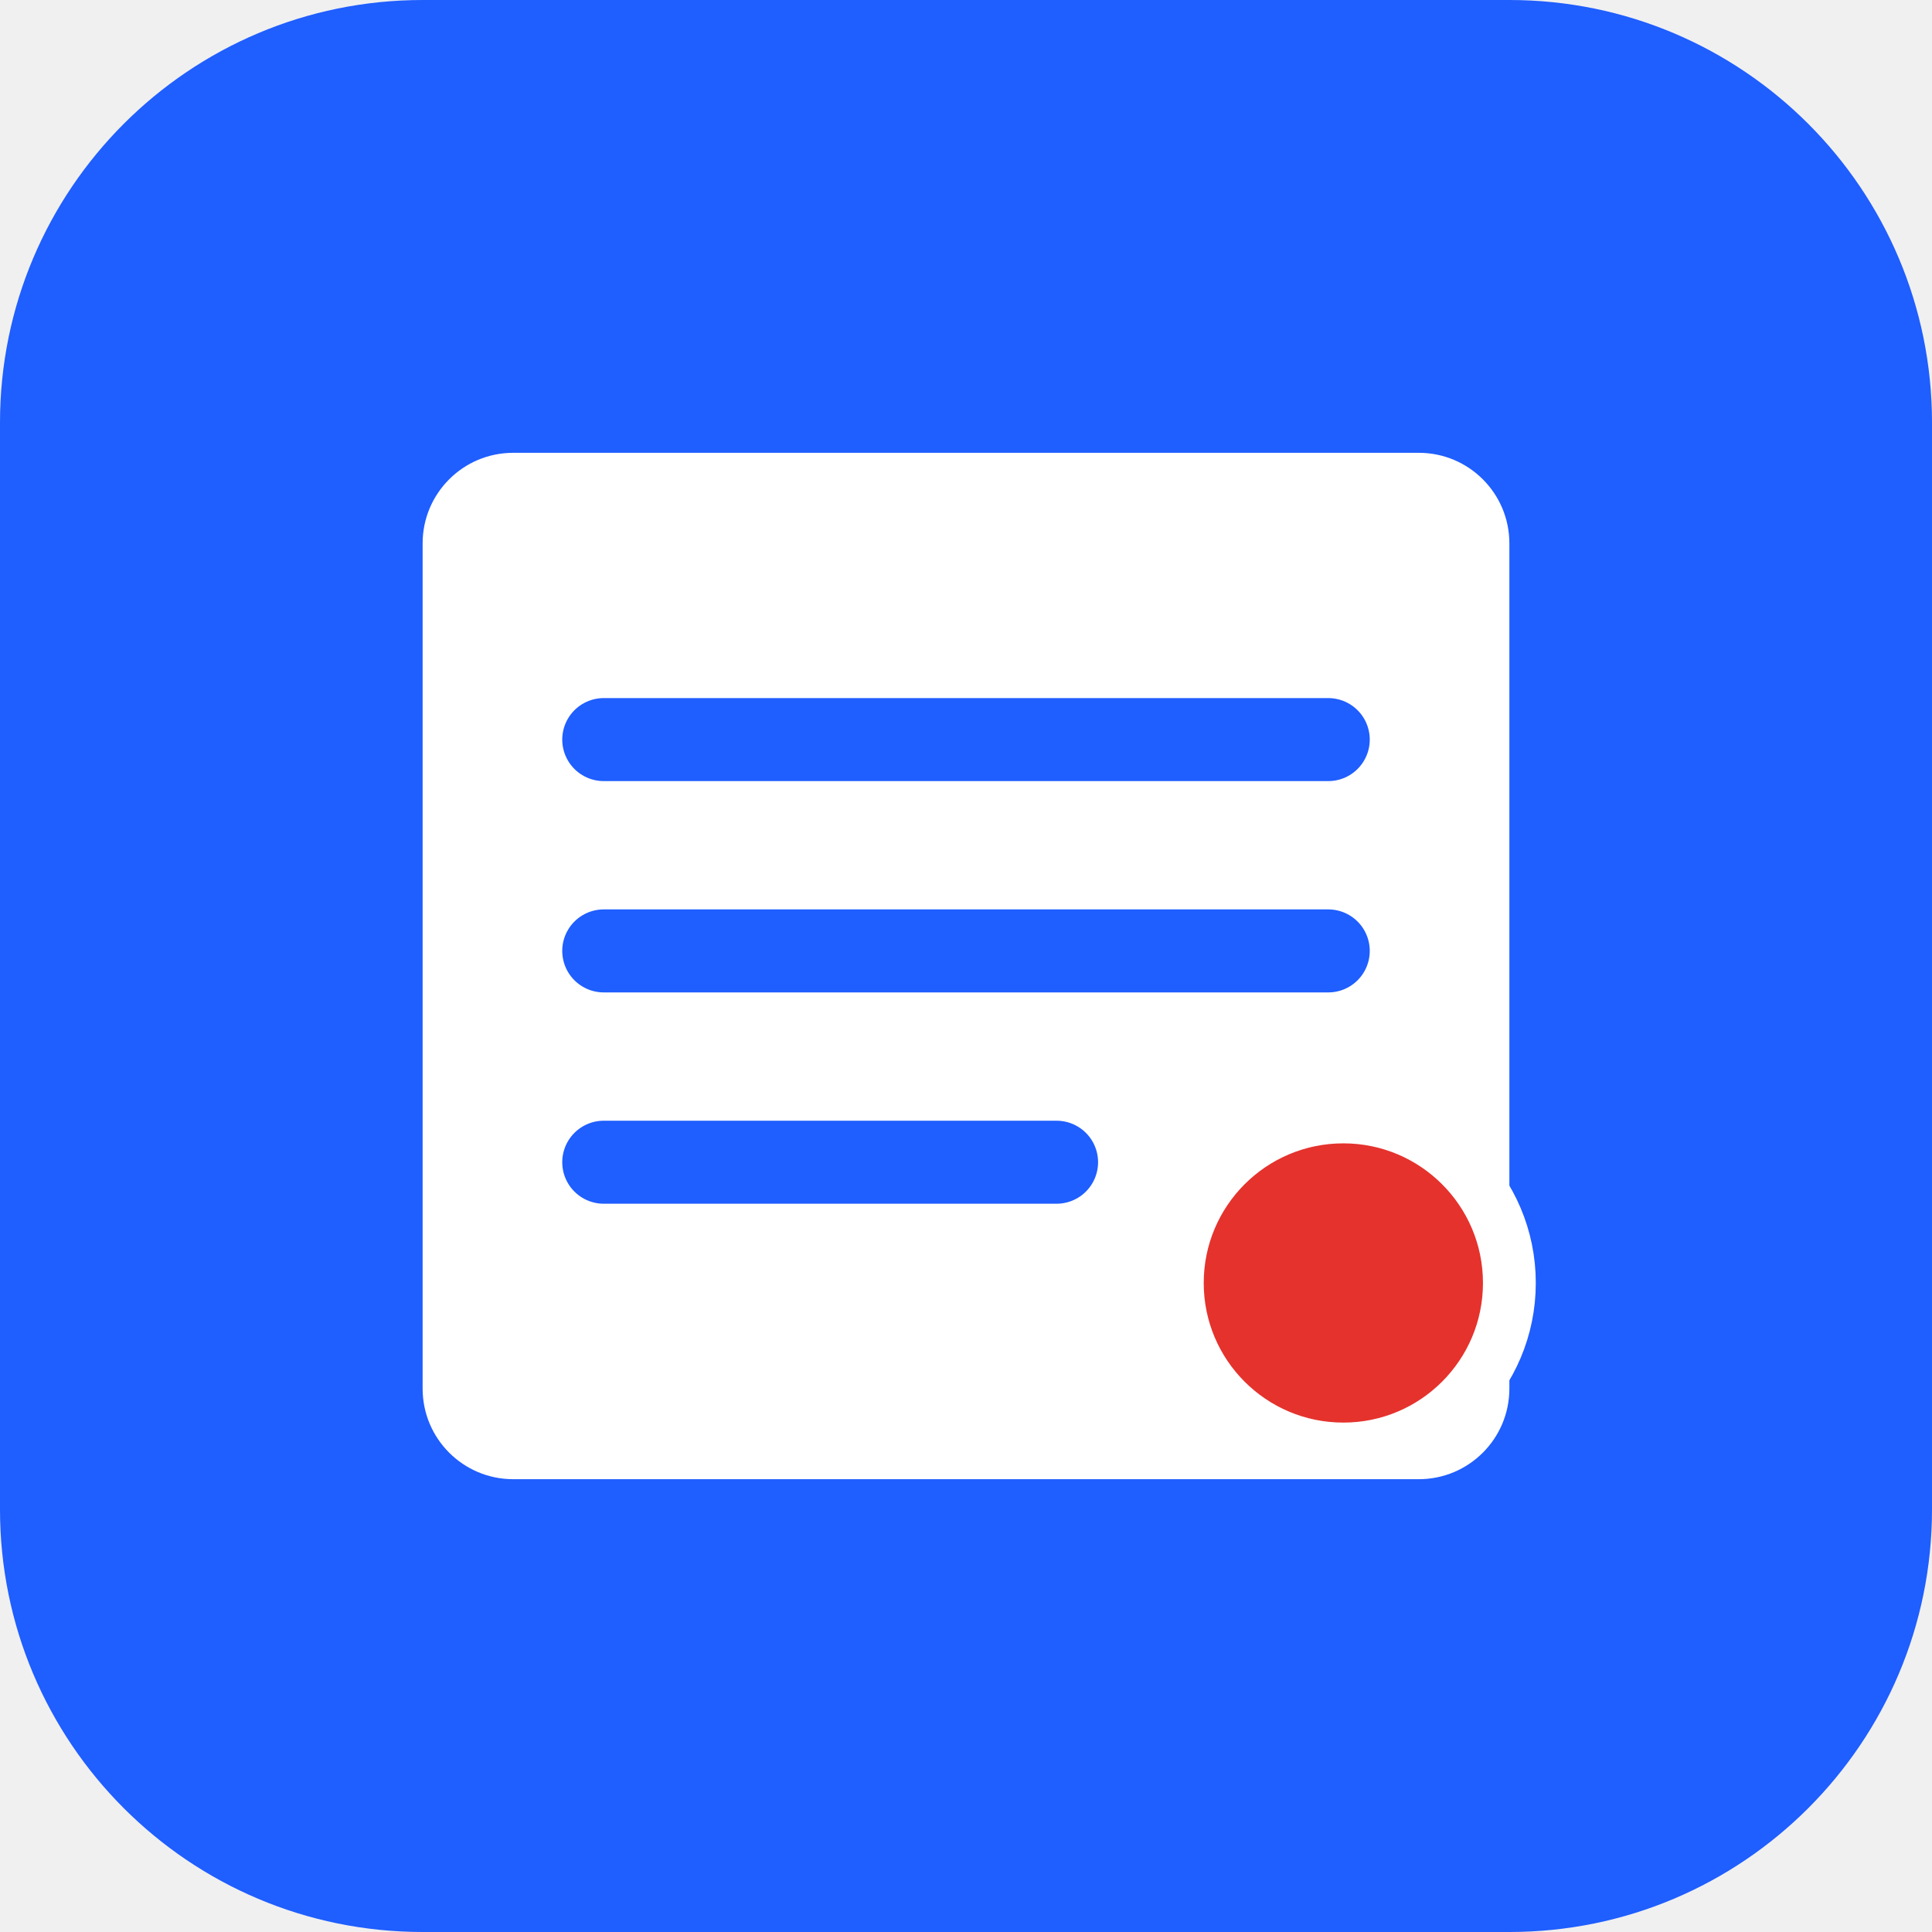
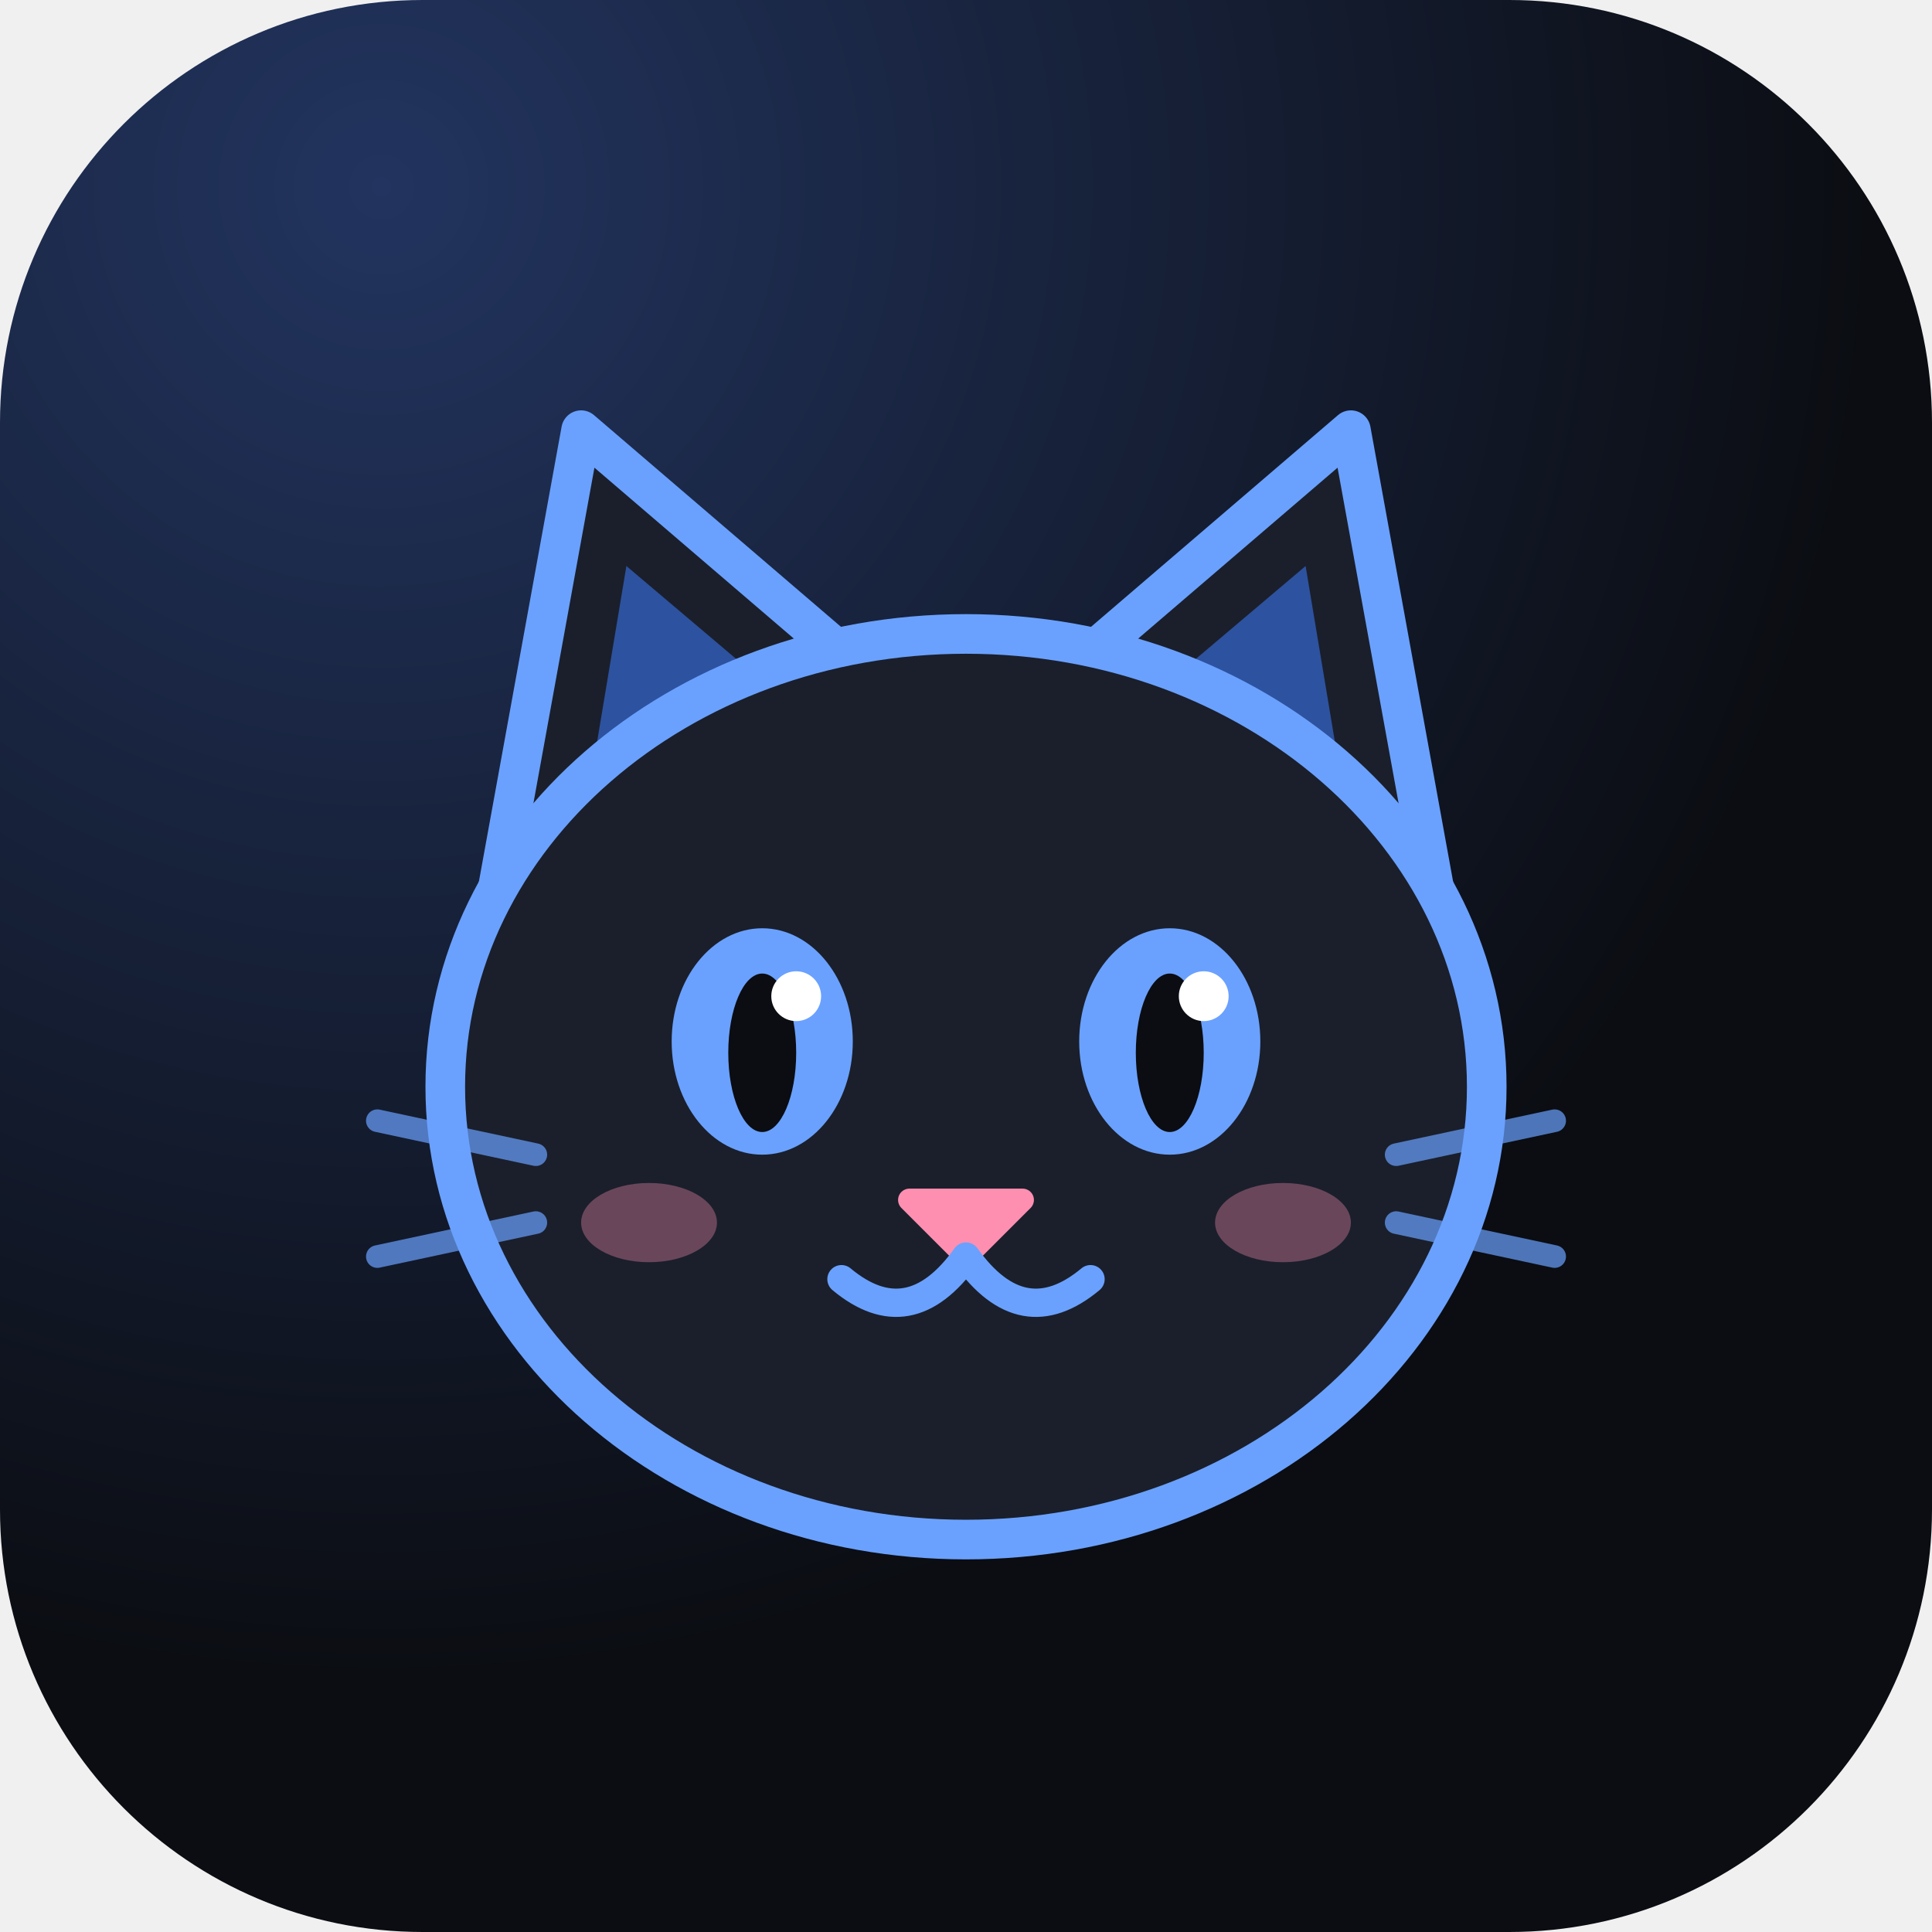
<svg xmlns="http://www.w3.org/2000/svg" viewBox="0 0 512 512">
-   <rect width="512" height="512" rx="112" fill="#1f5eff" />
-   <rect x="112" y="120" width="288" height="272" rx="24" fill="#fff" />
-   <path d="M160 196h192M160 252h192M160 308h120" stroke="#1f5eff" stroke-width="22" stroke-linecap="round" />
-   <circle cx="356" cy="340" r="44" fill="#e5322d" stroke="#fff" stroke-width="14" />
+   <defs>
+     <radialGradient id="g" cx="0.2" cy="0.1" r="1.1">
+       <stop offset="0" stop-color="#22345f" />
+       <stop offset="0.7" stop-color="#0b0d12" />
+     </radialGradient>
+   </defs>
+   <rect width="512" height="512" rx="112" fill="url(#g)" />
+   <svg x="76" y="96" width="360" height="330" viewBox="0 0 120 110">
+     <path d="M18 50 L26 6 L54 30 Z" fill="#1a1f2b" stroke="#6aa1ff" stroke-width="3.5" stroke-linejoin="round" />
+     <path d="M102 50 L94 6 L66 30 Z" fill="#1a1f2b" stroke="#6aa1ff" stroke-width="3.5" stroke-linejoin="round" />
+     <path d="M27 36 L30 18 L43 29 Z" fill="#3d7bff" opacity=".55" />
+     <path d="M93 36 L90 18 L77 29 Z" fill="#3d7bff" opacity=".55" />
+     <ellipse cx="60" cy="64" rx="46" ry="40" fill="#1a1f2b" stroke="#6aa1ff" stroke-width="3.5" />
+     <ellipse cx="42" cy="60" rx="8" ry="10" fill="#6aa1ff" />
+     <ellipse cx="78" cy="60" rx="8" ry="10" fill="#6aa1ff" />
+     <ellipse cx="42" cy="61" rx="3" ry="7" fill="#0b0d12" />
+     <ellipse cx="78" cy="61" rx="3" ry="7" fill="#0b0d12" />
+     <circle cx="45" cy="56" r="2.2" fill="#fff" />
+     <circle cx="81" cy="56" r="2.2" fill="#fff" />
+     <path d="M55 74 h10 l-5 5 z" fill="#ff8fb1" stroke="#ff8fb1" stroke-width="2" stroke-linejoin="round" />
+     <path d="M60 79 q-5 7 -11 2 M60 79 q5 7 11 2" fill="none" stroke="#6aa1ff" stroke-width="2.5" stroke-linecap="round" />
+     <path d="M22 70 l-14 -3 M22 76 l-14 3 M98 70 l14 -3 M98 76 l14 3" stroke="#6aa1ff" stroke-width="2" stroke-linecap="round" opacity=".7" />
+     <ellipse cx="32" cy="76" rx="6" ry="3.5" fill="#ff8fb1" opacity=".35" />
+     <ellipse cx="88" cy="76" rx="6" ry="3.5" fill="#ff8fb1" opacity=".35" />
+   </svg>
</svg>
